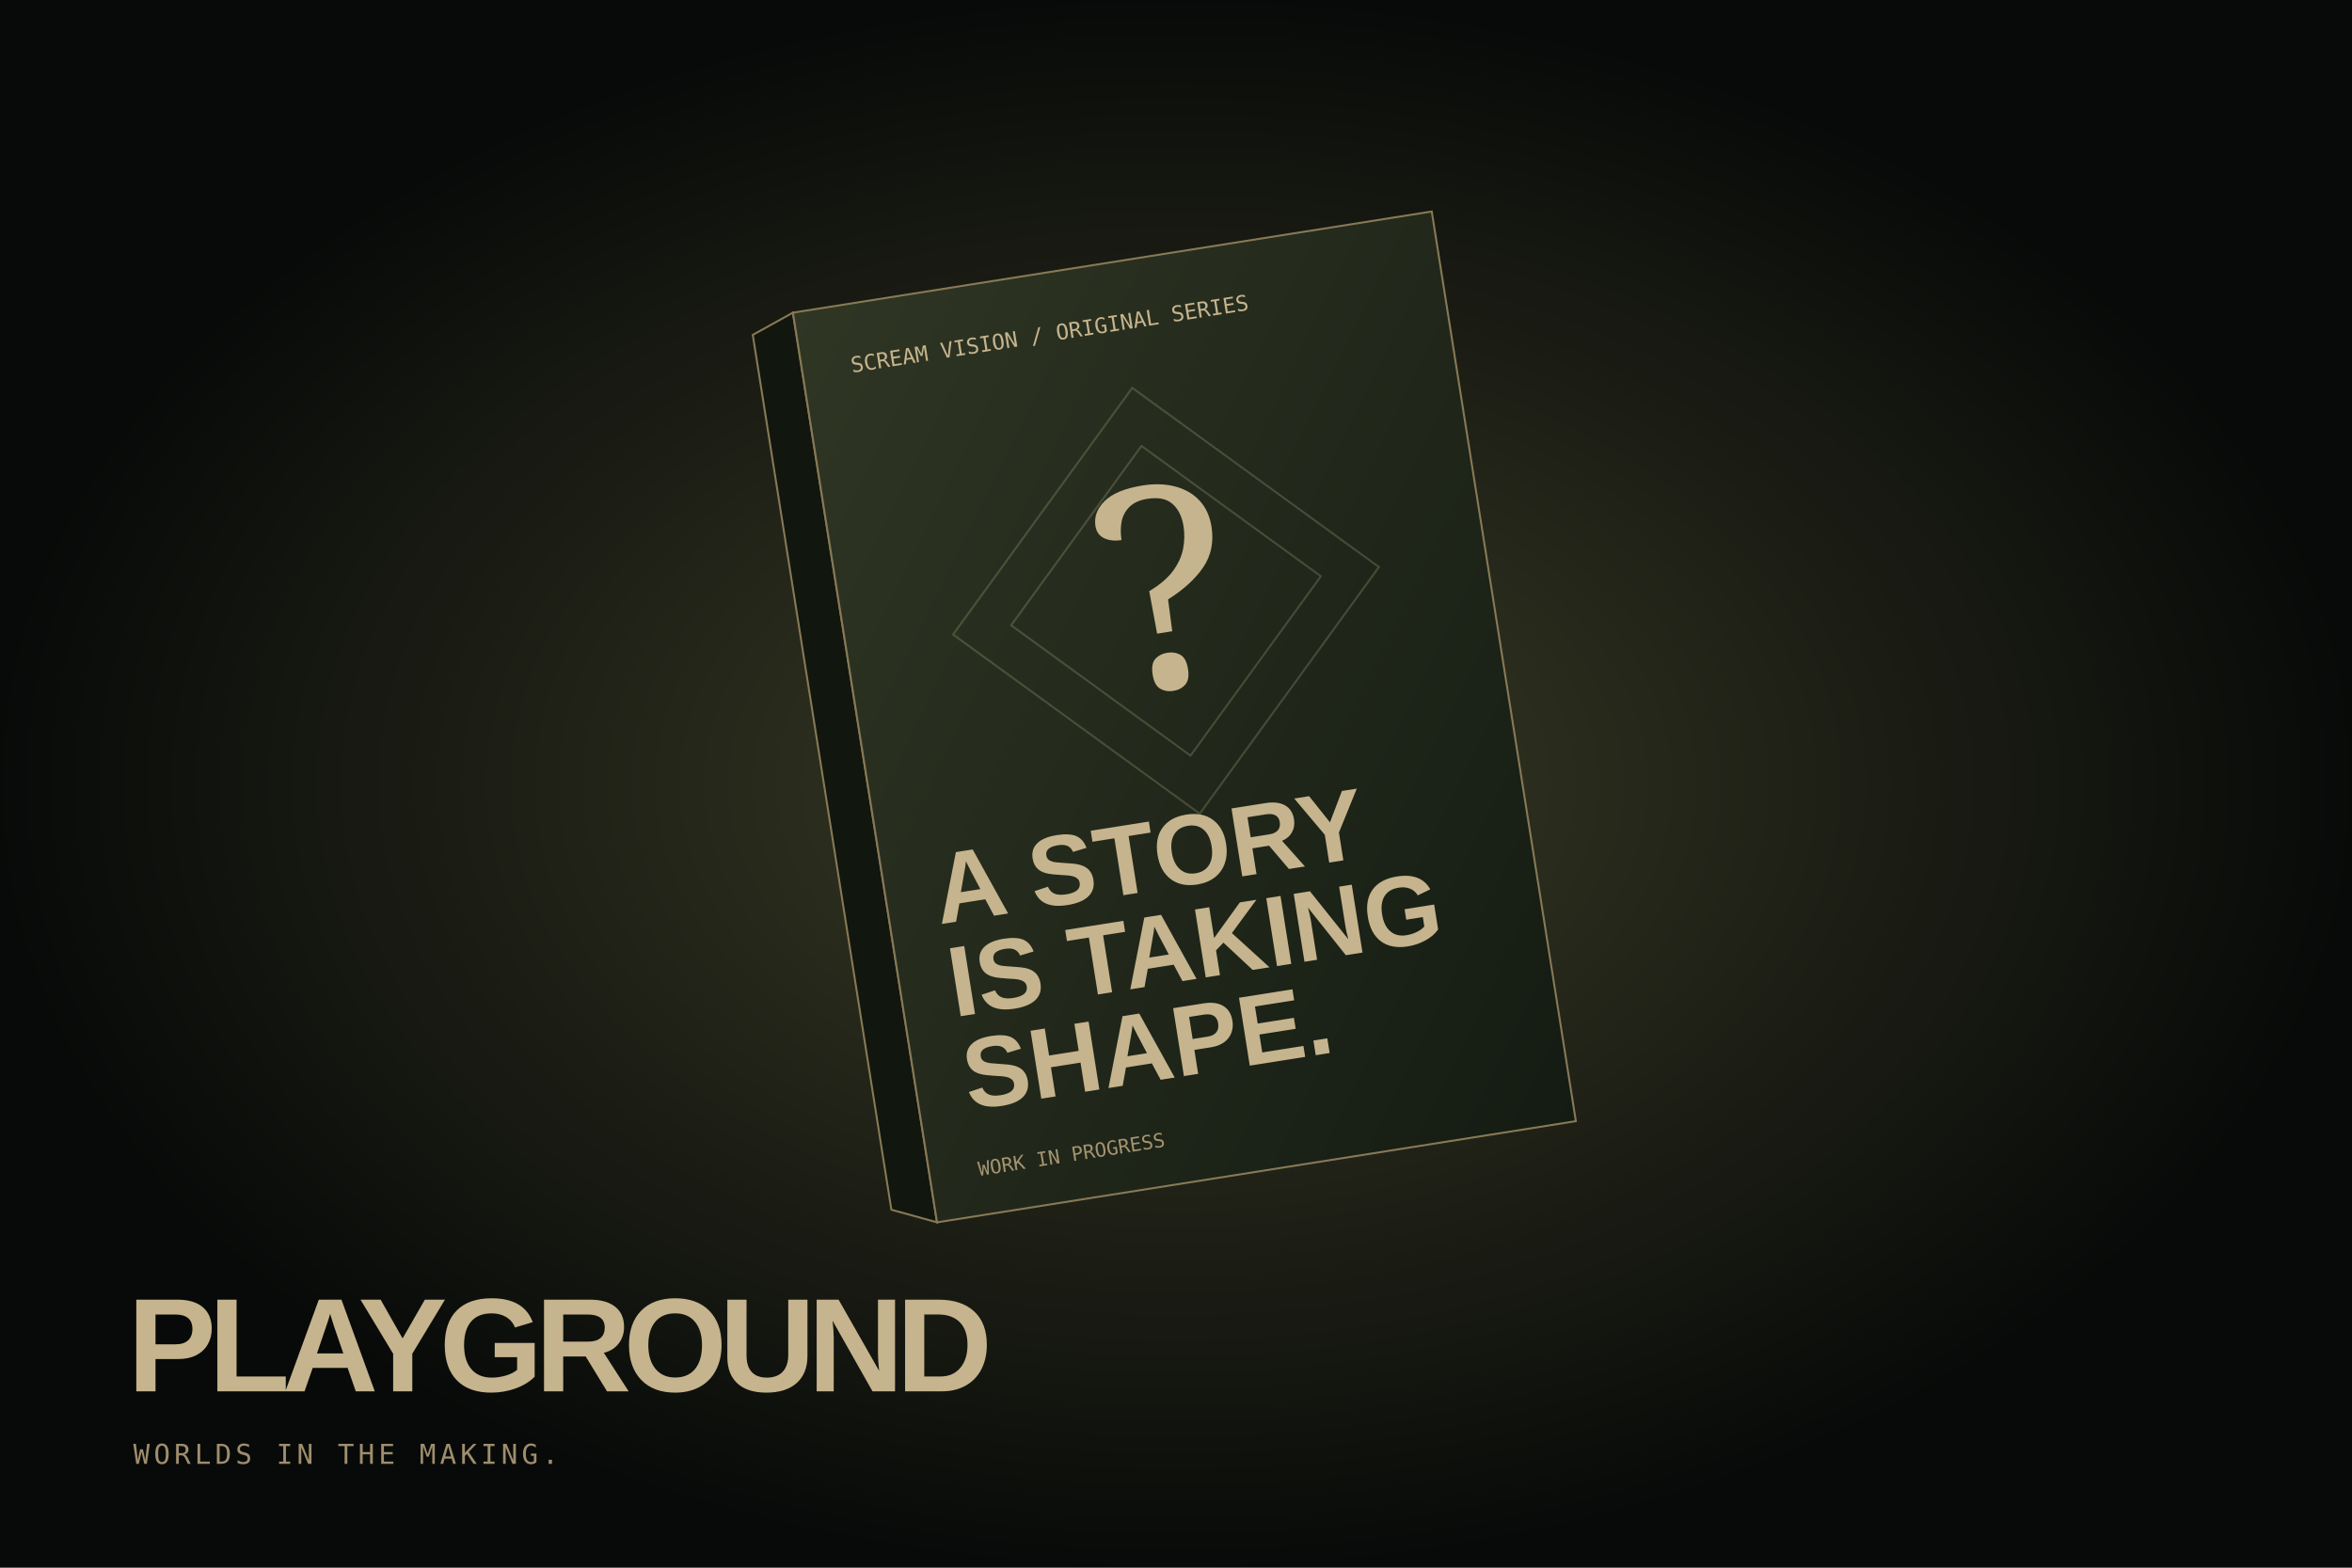
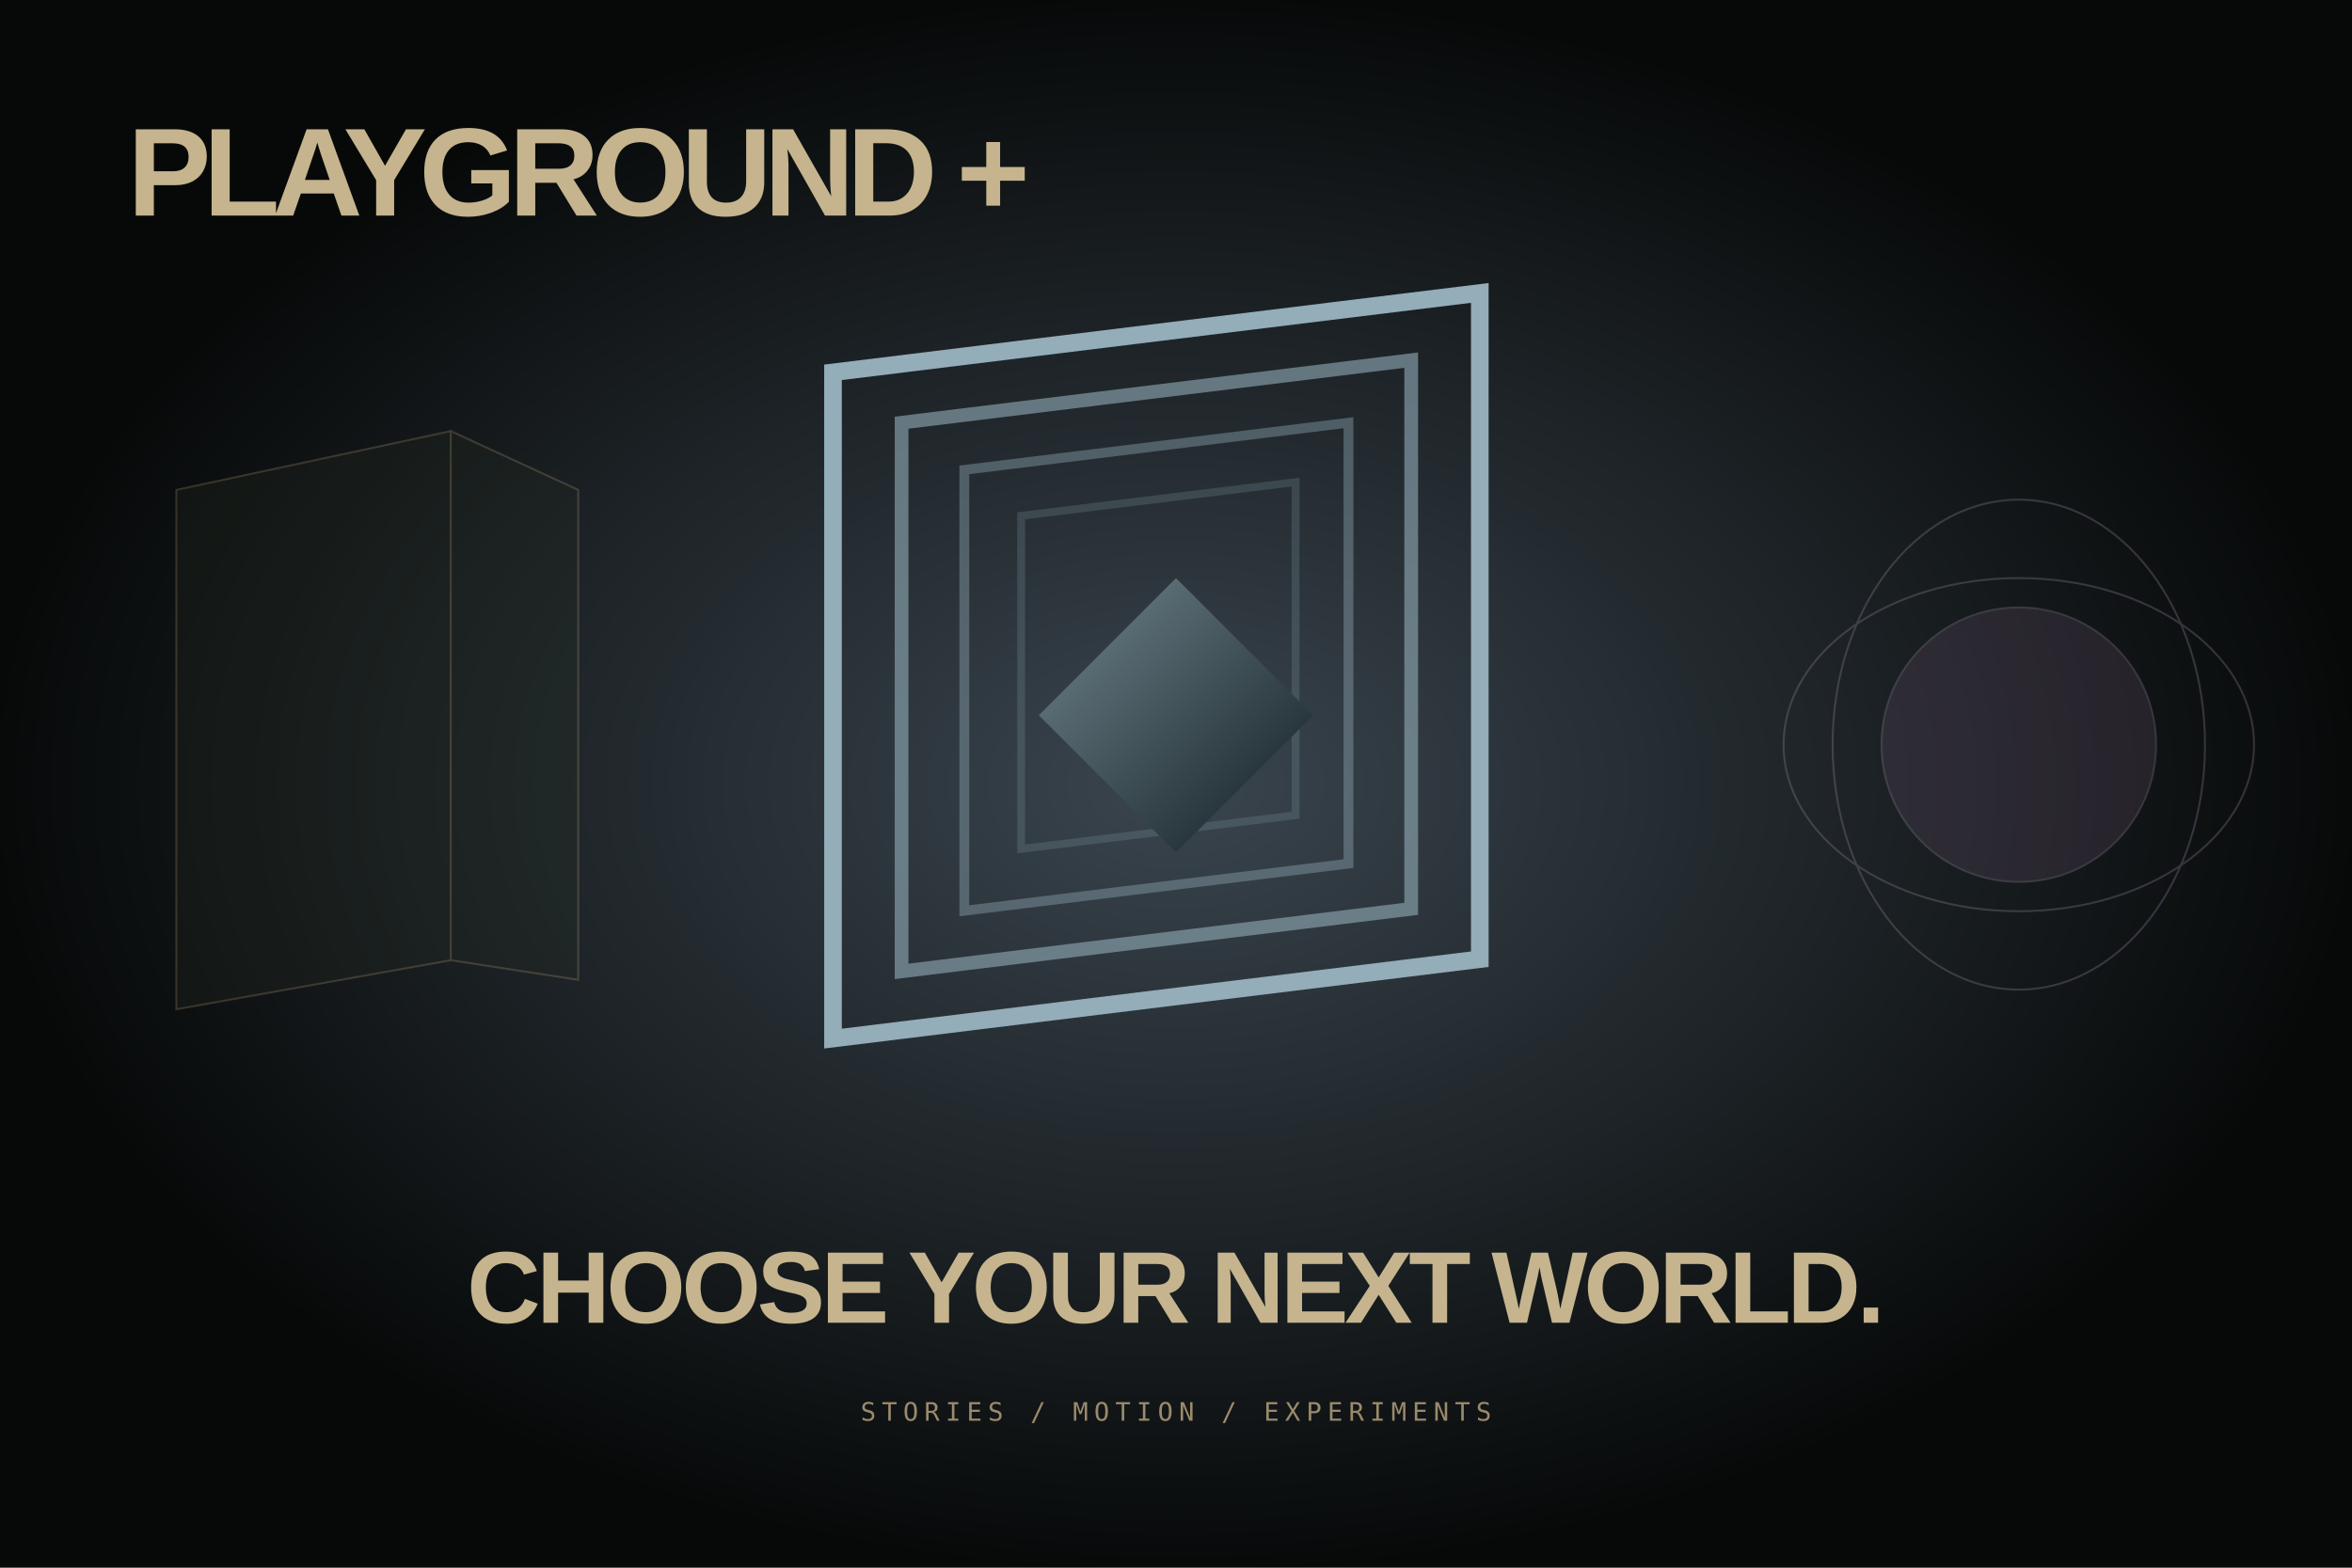
<svg xmlns="http://www.w3.org/2000/svg" width="1200" height="800" viewBox="0 0 1200 800">
  <defs>
    <radialGradient id="bg">
-       <stop stop-color="#393b26" />
-       <stop offset="1" stop-color="#080a09" />
+       <stop stop-color="#3a454e" />
+       <stop offset="1" stop-color="#070909" />
    </radialGradient>
-     <linearGradient id="book" x2="1" y2="1">
-       <stop stop-color="#303624" />
-       <stop offset="1" stop-color="#141b12" />
+     <linearGradient id="panel" x2="1" y2="1">
+       <stop stop-color="#71858d" />
+       <stop offset="1" stop-color="#111d23" />
    </linearGradient>
  </defs>
  <rect width="1200" height="800" fill="url(#bg)" />
-   <g transform="translate(440 130) rotate(-9 170 240)">
-     <path fill="#11160e" stroke="#887956" d="M-22 8 0 0v470l-22-10z" />
-     <rect width="330" height="470" fill="url(#book)" stroke="#887956" />
-     <g fill="none" stroke="#c5b48d" opacity=".25">
-       <path d="m165 65 110 110-110 110L55 175Z" />
-       <path d="m165 95 80 80-80 80-80-80Z" />
-     </g>
-     <text x="165" y="220" text-anchor="middle" fill="#c5b48d" font-family="Georgia" font-size="145">?</text>
-     <g fill="#c5b48d" font-family="Arial" font-size="51" font-weight="900">
-       <text x="25" y="320">A STORY</text>
-       <text x="25" y="368">IS TAKING</text>
-       <text x="25" y="416">SHAPE.</text>
-     </g>
-     <text x="25" y="35" fill="#c5b48d" font-family="monospace" font-size="11">SCREAM VISION / ORIGINAL SERIES</text>
-     <text x="25" y="450" fill="#a49370" font-family="monospace" font-size="10">WORK IN PROGRESS</text>
+   <g transform="translate(425 190) skewY(-7)" fill="none" stroke="#93adb9">
+     <rect width="330" height="340" stroke-width="9" />
+     <rect x="35" y="30" width="260" height="280" stroke-width="7" opacity=".6" />
+     <rect x="67" y="58" width="196" height="225" stroke-width="5" opacity=".4" />
+     <rect x="96" y="85" width="140" height="170" stroke-width="4" opacity=".2" />
  </g>
-   <text x="65" y="710" fill="#c5b48d" font-family="Arial" font-weight="900" font-size="68" letter-spacing="-4">PLAYGROUND</text>
-   <text x="68" y="747" fill="#9f8d6d" font-family="monospace" font-size="14" letter-spacing="2">WORLDS IN THE MAKING.</text>
+   <path d="m600 295 70 70-70 70-70-70z" fill="url(#panel)" />
+   <g opacity=".25" stroke="#bba477" fill="#242b21">
+     <path d="m90 250 140-30v270L90 515z" />
+     <path d="m230 220 65 30v250l-65-10z" />
+   </g>
+   <g opacity=".25" stroke="#b19dba" fill="none">
+     <ellipse cx="1030" cy="380" rx="95" ry="125" />
+     <ellipse cx="1030" cy="380" rx="120" ry="85" />
+     <circle cx="1030" cy="380" r="70" fill="#66516b" />
+   </g>
+   <text x="65" y="110" fill="#c5b48d" font-family="Arial" font-weight="900" font-size="64" letter-spacing="-4">PLAYGROUND +</text>
+   <text x="600" y="675" fill="#c5b48d" text-anchor="middle" font-family="Arial" font-weight="900" font-size="52" letter-spacing="-2">CHOOSE YOUR NEXT WORLD.</text>
+   <text x="600" y="725" fill="#9b8a6b" text-anchor="middle" font-family="monospace" font-size="13" letter-spacing="3">STORIES / MOTION / EXPERIMENTS</text>
</svg>
